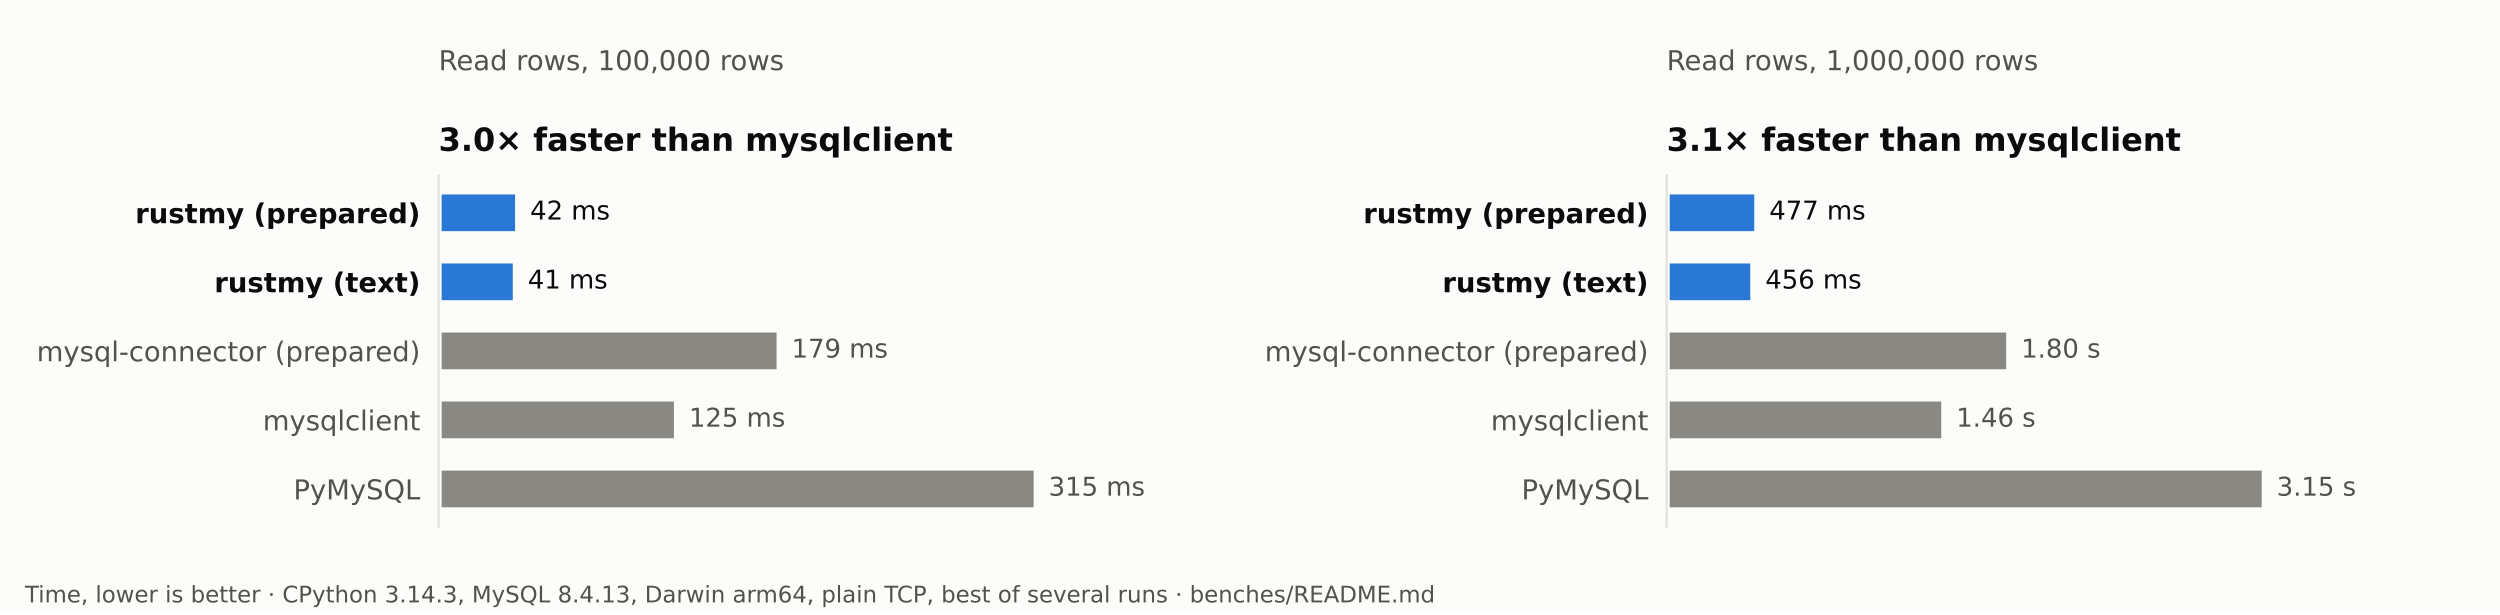
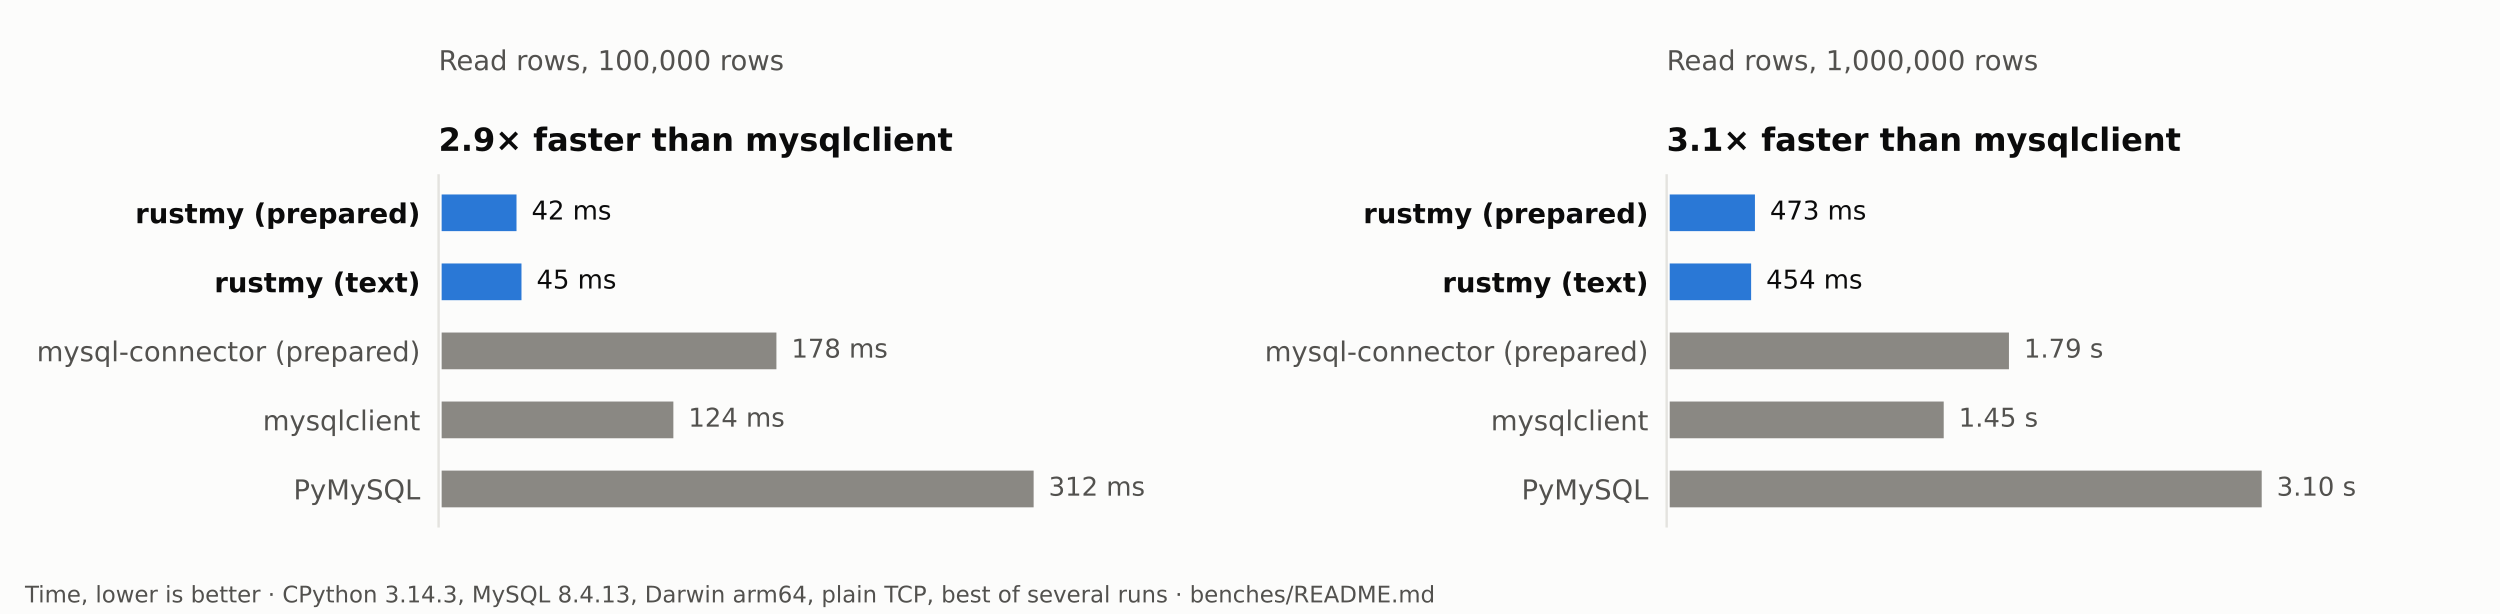
<svg xmlns="http://www.w3.org/2000/svg" width="820.8pt" height="201.6pt" viewBox="0 0 820.8 201.6" version="1.1">
  <defs>
    <style type="text/css">*{stroke-linejoin: round; stroke-linecap: butt}</style>
  </defs>
  <g id="figure_1">
    <g id="patch_1">
      <path d="M 0 201.6  L 820.8 201.6  L 820.8 0  L 0 0  z " style="fill: #fcfcfb" />
    </g>
    <g id="axes_1">
      <g id="patch_2">
        <path d="M 144 172.8  L 403.2 172.8  L 403.2 57.6  L 144 57.6  z " style="fill: #fcfcfb" />
      </g>
      <g id="patch_3">
-         <path d="M 144 62.836  L 170.114 62.836  L 170.114 76.891  L 144 76.891  z " clip-path="url(#p1e7de0b0a5)" style="fill: #2a78d6; stroke: #fcfcfb; stroke-width: 2; stroke-linejoin: miter" />
+         <path d="M 144 62.836  L 170.581 62.836  L 170.581 76.891  L 144 76.891  z " clip-path="url(#p1e7de0b0a5)" style="fill: #2a78d6; stroke: #fcfcfb; stroke-width: 2; stroke-linejoin: miter" />
      </g>
      <g id="patch_4">
-         <path d="M 144 85.505  L 169.354 85.505  L 169.354 99.559  L 144 99.559  z " clip-path="url(#p1e7de0b0a5)" style="fill: #2a78d6; stroke: #fcfcfb; stroke-width: 2; stroke-linejoin: miter" />
+         <path d="M 144 85.505  L 172.211 85.505  L 172.211 99.559  L 144 99.559  z " clip-path="url(#p1e7de0b0a5)" style="fill: #2a78d6; stroke: #fcfcfb; stroke-width: 2; stroke-linejoin: miter" />
      </g>
      <g id="patch_5">
-         <path d="M 144 108.173  L 255.967 108.173  L 255.967 122.227  L 144 122.227  z " clip-path="url(#p1e7de0b0a5)" style="fill: #8a8883; stroke: #fcfcfb; stroke-width: 2; stroke-linejoin: miter" />
+         <path d="M 144 108.173  L 255.912 108.173  L 255.912 122.227  L 144 122.227  z " clip-path="url(#p1e7de0b0a5)" style="fill: #8a8883; stroke: #fcfcfb; stroke-width: 2; stroke-linejoin: miter" />
      </g>
      <g id="patch_6">
-         <path d="M 144 130.841  L 222.262 130.841  L 222.262 144.895  L 144 144.895  z " clip-path="url(#p1e7de0b0a5)" style="fill: #8a8883; stroke: #fcfcfb; stroke-width: 2; stroke-linejoin: miter" />
+         <path d="M 144 130.841  L 222.078 130.841  L 222.078 144.895  L 144 144.895  z " clip-path="url(#p1e7de0b0a5)" style="fill: #8a8883; stroke: #fcfcfb; stroke-width: 2; stroke-linejoin: miter" />
      </g>
      <g id="patch_7">
        <path d="M 144 153.509  L 340.364 153.509  L 340.364 167.564  L 144 167.564  z " clip-path="url(#p1e7de0b0a5)" style="fill: #8a8883; stroke: #fcfcfb; stroke-width: 2; stroke-linejoin: miter" />
      </g>
      <g id="matplotlib.axis_1" />
      <g id="matplotlib.axis_2">
        <g id="ytick_1">
          <g id="line2d_1" />
          <g id="text_1">
            <text style="font-weight: 700; font-size: 9px; font-family: 'DejaVu Sans', 'Bitstream Vera Sans', 'Computer Modern Sans Serif', 'Lucida Grande', 'Verdana', 'Geneva', 'Lucid', 'Arial', 'Helvetica', 'Avant Garde', sans-serif; text-anchor: end; fill: #0b0b0b" x="138" y="73.283" transform="rotate(-0 138 73.28281)">rustmy (prepared)</text>
          </g>
        </g>
        <g id="ytick_2">
          <g id="line2d_2" />
          <g id="text_2">
            <text style="font-weight: 700; font-size: 9px; font-family: 'DejaVu Sans', 'Bitstream Vera Sans', 'Computer Modern Sans Serif', 'Lucida Grande', 'Verdana', 'Geneva', 'Lucid', 'Arial', 'Helvetica', 'Avant Garde', sans-serif; text-anchor: end; fill: #0b0b0b" x="138" y="95.951" transform="rotate(-0 138 95.9507)">rustmy (text)</text>
          </g>
        </g>
        <g id="ytick_3">
          <g id="line2d_3" />
          <g id="text_3">
            <text style="font-size: 9px; font-family: 'DejaVu Sans', 'Bitstream Vera Sans', 'Computer Modern Sans Serif', 'Lucida Grande', 'Verdana', 'Geneva', 'Lucid', 'Arial', 'Helvetica', 'Avant Garde', sans-serif; text-anchor: end; fill: #52514e" x="138" y="118.619" transform="rotate(-0 138 118.6193)">mysql-connector (prepared)</text>
          </g>
        </g>
        <g id="ytick_4">
          <g id="line2d_4" />
          <g id="text_4">
            <text style="font-size: 9px; font-family: 'DejaVu Sans', 'Bitstream Vera Sans', 'Computer Modern Sans Serif', 'Lucida Grande', 'Verdana', 'Geneva', 'Lucid', 'Arial', 'Helvetica', 'Avant Garde', sans-serif; text-anchor: end; fill: #52514e" x="138" y="141.288" transform="rotate(-0 138 141.2875)">mysqlclient</text>
          </g>
        </g>
        <g id="ytick_5">
          <g id="line2d_5" />
          <g id="text_5">
            <text style="font-size: 9px; font-family: 'DejaVu Sans', 'Bitstream Vera Sans', 'Computer Modern Sans Serif', 'Lucida Grande', 'Verdana', 'Geneva', 'Lucid', 'Arial', 'Helvetica', 'Avant Garde', sans-serif; text-anchor: end; fill: #52514e" x="138" y="163.955" transform="rotate(-0 138 163.9554)">PyMySQL</text>
          </g>
        </g>
      </g>
      <g id="patch_8">
        <path d="M 144 172.8  L 144 57.6  " style="fill: none; stroke: #e4e3df; stroke-width: 0.8; stroke-linejoin: miter; stroke-linecap: square" />
      </g>
      <g id="text_6">
-         <text style="font-size: 8.5px; font-family: 'DejaVu Sans', 'Bitstream Vera Sans', 'Computer Modern Sans Serif', 'Lucida Grande', 'Verdana', 'Geneva', 'Lucid', 'Arial', 'Helvetica', 'Avant Garde', sans-serif; text-anchor: start; fill: #0b0b0b" x="174.041" y="72.072" transform="rotate(-0 174.0411 72.07153)">42 ms</text>
+         <text style="font-size: 8.5px; font-family: 'DejaVu Sans', 'Bitstream Vera Sans', 'Computer Modern Sans Serif', 'Lucida Grande', 'Verdana', 'Geneva', 'Lucid', 'Arial', 'Helvetica', 'Avant Garde', sans-serif; text-anchor: start; fill: #0b0b0b" x="174.508" y="72.072" transform="rotate(-0 174.5081 72.07153)">42 ms</text>
      </g>
      <g id="text_7">
-         <text style="font-size: 8.5px; font-family: 'DejaVu Sans', 'Bitstream Vera Sans', 'Computer Modern Sans Serif', 'Lucida Grande', 'Verdana', 'Geneva', 'Lucid', 'Arial', 'Helvetica', 'Avant Garde', sans-serif; text-anchor: start; fill: #0b0b0b" x="173.281" y="94.74" transform="rotate(-0 173.2808 94.73977)">41 ms</text>
+         <text style="font-size: 8.5px; font-family: 'DejaVu Sans', 'Bitstream Vera Sans', 'Computer Modern Sans Serif', 'Lucida Grande', 'Verdana', 'Geneva', 'Lucid', 'Arial', 'Helvetica', 'Avant Garde', sans-serif; text-anchor: start; fill: #0b0b0b" x="176.138" y="94.74" transform="rotate(-0 176.1379 94.73977)">45 ms</text>
      </g>
      <g id="text_8">
-         <text style="font-size: 8.5px; font-family: 'DejaVu Sans', 'Bitstream Vera Sans', 'Computer Modern Sans Serif', 'Lucida Grande', 'Verdana', 'Geneva', 'Lucid', 'Arial', 'Helvetica', 'Avant Garde', sans-serif; text-anchor: start; fill: #52514e" x="259.894" y="117.408" transform="rotate(-0 259.8939 117.408)">179 ms</text>
+         <text style="font-size: 8.5px; font-family: 'DejaVu Sans', 'Bitstream Vera Sans', 'Computer Modern Sans Serif', 'Lucida Grande', 'Verdana', 'Geneva', 'Lucid', 'Arial', 'Helvetica', 'Avant Garde', sans-serif; text-anchor: start; fill: #52514e" x="259.839" y="117.408" transform="rotate(-0 259.8388 117.408)">178 ms</text>
      </g>
      <g id="text_9">
-         <text style="font-size: 8.5px; font-family: 'DejaVu Sans', 'Bitstream Vera Sans', 'Computer Modern Sans Serif', 'Lucida Grande', 'Verdana', 'Geneva', 'Lucid', 'Arial', 'Helvetica', 'Avant Garde', sans-serif; text-anchor: start; fill: #52514e" x="226.189" y="140.076" transform="rotate(-0 226.1888 140.0762)">125 ms</text>
+         <text style="font-size: 8.5px; font-family: 'DejaVu Sans', 'Bitstream Vera Sans', 'Computer Modern Sans Serif', 'Lucida Grande', 'Verdana', 'Geneva', 'Lucid', 'Arial', 'Helvetica', 'Avant Garde', sans-serif; text-anchor: start; fill: #52514e" x="226.005" y="140.076" transform="rotate(-0 226.0048 140.0762)">124 ms</text>
      </g>
      <g id="text_10">
-         <text style="font-size: 8.5px; font-family: 'DejaVu Sans', 'Bitstream Vera Sans', 'Computer Modern Sans Serif', 'Lucida Grande', 'Verdana', 'Geneva', 'Lucid', 'Arial', 'Helvetica', 'Avant Garde', sans-serif; text-anchor: start; fill: #52514e" x="344.291" y="162.744" transform="rotate(-0 344.2909 162.7445)">315 ms</text>
+         <text style="font-size: 8.5px; font-family: 'DejaVu Sans', 'Bitstream Vera Sans', 'Computer Modern Sans Serif', 'Lucida Grande', 'Verdana', 'Geneva', 'Lucid', 'Arial', 'Helvetica', 'Avant Garde', sans-serif; text-anchor: start; fill: #52514e" x="344.291" y="162.744" transform="rotate(-0 344.2909 162.7445)">312 ms</text>
      </g>
      <g id="text_11">
        <text style="font-size: 9px; font-family: 'DejaVu Sans', 'Bitstream Vera Sans', 'Computer Modern Sans Serif', 'Lucida Grande', 'Verdana', 'Geneva', 'Lucid', 'Arial', 'Helvetica', 'Avant Garde', sans-serif; text-anchor: start; fill: #52514e" x="144" y="23.04" transform="rotate(-0 144 23.04)">Read rows, 100,000 rows</text>
      </g>
      <g id="text_12">
-         <text style="font-weight: 700; font-size: 10.5px; font-family: 'DejaVu Sans', 'Bitstream Vera Sans', 'Computer Modern Sans Serif', 'Lucida Grande', 'Verdana', 'Geneva', 'Lucid', 'Arial', 'Helvetica', 'Avant Garde', sans-serif; text-anchor: start; fill: #0b0b0b" x="144" y="49.536" transform="rotate(-0 144 49.536)">3.0× faster than mysqlclient</text>
+         <text style="font-weight: 700; font-size: 10.5px; font-family: 'DejaVu Sans', 'Bitstream Vera Sans', 'Computer Modern Sans Serif', 'Lucida Grande', 'Verdana', 'Geneva', 'Lucid', 'Arial', 'Helvetica', 'Avant Garde', sans-serif; text-anchor: start; fill: #0b0b0b" x="144" y="49.536" transform="rotate(-0 144 49.536)">2.9× faster than mysqlclient</text>
      </g>
    </g>
    <g id="axes_2">
      <g id="patch_9">
        <path d="M 547.2 172.8  L 806.4 172.8  L 806.4 57.6  L 547.2 57.6  z " style="fill: #fcfcfb" />
      </g>
      <g id="patch_10">
-         <path d="M 547.2 62.836  L 576.957 62.836  L 576.957 76.891  L 547.2 76.891  z " clip-path="url(#p937b552ce1)" style="fill: #2a78d6; stroke: #fcfcfb; stroke-width: 2; stroke-linejoin: miter" />
+         <path d="M 547.2 62.836  L 577.182 62.836  L 577.182 76.891  L 547.2 76.891  z " clip-path="url(#p937b552ce1)" style="fill: #2a78d6; stroke: #fcfcfb; stroke-width: 2; stroke-linejoin: miter" />
      </g>
      <g id="patch_11">
-         <path d="M 547.2 85.505  L 575.648 85.505  L 575.648 99.559  L 547.2 99.559  z " clip-path="url(#p937b552ce1)" style="fill: #2a78d6; stroke: #fcfcfb; stroke-width: 2; stroke-linejoin: miter" />
+         <path d="M 547.2 85.505  L 575.927 85.505  L 575.927 99.559  L 547.2 99.559  z " clip-path="url(#p937b552ce1)" style="fill: #2a78d6; stroke: #fcfcfb; stroke-width: 2; stroke-linejoin: miter" />
      </g>
      <g id="patch_12">
-         <path d="M 547.2 108.173  L 659.672 108.173  L 659.672 122.227  L 547.2 122.227  z " clip-path="url(#p937b552ce1)" style="fill: #8a8883; stroke: #fcfcfb; stroke-width: 2; stroke-linejoin: miter" />
+         <path d="M 547.2 108.173  L 660.58 108.173  L 660.58 122.227  L 547.2 122.227  z " clip-path="url(#p937b552ce1)" style="fill: #8a8883; stroke: #fcfcfb; stroke-width: 2; stroke-linejoin: miter" />
      </g>
      <g id="patch_13">
-         <path d="M 547.2 130.841  L 638.351 130.841  L 638.351 144.895  L 547.2 144.895  z " clip-path="url(#p937b552ce1)" style="fill: #8a8883; stroke: #fcfcfb; stroke-width: 2; stroke-linejoin: miter" />
+         <path d="M 547.2 130.841  L 639.161 130.841  L 639.161 144.895  L 547.2 144.895  z " clip-path="url(#p937b552ce1)" style="fill: #8a8883; stroke: #fcfcfb; stroke-width: 2; stroke-linejoin: miter" />
      </g>
      <g id="patch_14">
        <path d="M 547.2 153.509  L 743.564 153.509  L 743.564 167.564  L 547.2 167.564  z " clip-path="url(#p937b552ce1)" style="fill: #8a8883; stroke: #fcfcfb; stroke-width: 2; stroke-linejoin: miter" />
      </g>
      <g id="matplotlib.axis_3" />
      <g id="matplotlib.axis_4">
        <g id="ytick_6">
          <g id="line2d_6" />
          <g id="text_13">
            <text style="font-weight: 700; font-size: 9px; font-family: 'DejaVu Sans', 'Bitstream Vera Sans', 'Computer Modern Sans Serif', 'Lucida Grande', 'Verdana', 'Geneva', 'Lucid', 'Arial', 'Helvetica', 'Avant Garde', sans-serif; text-anchor: end; fill: #0b0b0b" x="541.2" y="73.283" transform="rotate(-0 541.2 73.28281)">rustmy (prepared)</text>
          </g>
        </g>
        <g id="ytick_7">
          <g id="line2d_7" />
          <g id="text_14">
            <text style="font-weight: 700; font-size: 9px; font-family: 'DejaVu Sans', 'Bitstream Vera Sans', 'Computer Modern Sans Serif', 'Lucida Grande', 'Verdana', 'Geneva', 'Lucid', 'Arial', 'Helvetica', 'Avant Garde', sans-serif; text-anchor: end; fill: #0b0b0b" x="541.2" y="95.951" transform="rotate(-0 541.2 95.9507)">rustmy (text)</text>
          </g>
        </g>
        <g id="ytick_8">
          <g id="line2d_8" />
          <g id="text_15">
            <text style="font-size: 9px; font-family: 'DejaVu Sans', 'Bitstream Vera Sans', 'Computer Modern Sans Serif', 'Lucida Grande', 'Verdana', 'Geneva', 'Lucid', 'Arial', 'Helvetica', 'Avant Garde', sans-serif; text-anchor: end; fill: #52514e" x="541.2" y="118.619" transform="rotate(-0 541.2 118.6193)">mysql-connector (prepared)</text>
          </g>
        </g>
        <g id="ytick_9">
          <g id="line2d_9" />
          <g id="text_16">
            <text style="font-size: 9px; font-family: 'DejaVu Sans', 'Bitstream Vera Sans', 'Computer Modern Sans Serif', 'Lucida Grande', 'Verdana', 'Geneva', 'Lucid', 'Arial', 'Helvetica', 'Avant Garde', sans-serif; text-anchor: end; fill: #52514e" x="541.2" y="141.288" transform="rotate(-0 541.2 141.2875)">mysqlclient</text>
          </g>
        </g>
        <g id="ytick_10">
          <g id="line2d_10" />
          <g id="text_17">
            <text style="font-size: 9px; font-family: 'DejaVu Sans', 'Bitstream Vera Sans', 'Computer Modern Sans Serif', 'Lucida Grande', 'Verdana', 'Geneva', 'Lucid', 'Arial', 'Helvetica', 'Avant Garde', sans-serif; text-anchor: end; fill: #52514e" x="541.2" y="163.955" transform="rotate(-0 541.2 163.9554)">PyMySQL</text>
          </g>
        </g>
      </g>
      <g id="patch_15">
        <path d="M 547.2 172.8  L 547.2 57.6  " style="fill: none; stroke: #e4e3df; stroke-width: 0.8; stroke-linejoin: miter; stroke-linecap: square" />
      </g>
      <g id="text_18">
-         <text style="font-size: 8.5px; font-family: 'DejaVu Sans', 'Bitstream Vera Sans', 'Computer Modern Sans Serif', 'Lucida Grande', 'Verdana', 'Geneva', 'Lucid', 'Arial', 'Helvetica', 'Avant Garde', sans-serif; text-anchor: start; fill: #0b0b0b" x="580.884" y="72.072" transform="rotate(-0 580.8838 72.07153)">477 ms</text>
+         <text style="font-size: 8.5px; font-family: 'DejaVu Sans', 'Bitstream Vera Sans', 'Computer Modern Sans Serif', 'Lucida Grande', 'Verdana', 'Geneva', 'Lucid', 'Arial', 'Helvetica', 'Avant Garde', sans-serif; text-anchor: start; fill: #0b0b0b" x="581.109" y="72.072" transform="rotate(-0 581.1088 72.07153)">473 ms</text>
      </g>
      <g id="text_19">
-         <text style="font-size: 8.5px; font-family: 'DejaVu Sans', 'Bitstream Vera Sans', 'Computer Modern Sans Serif', 'Lucida Grande', 'Verdana', 'Geneva', 'Lucid', 'Arial', 'Helvetica', 'Avant Garde', sans-serif; text-anchor: start; fill: #0b0b0b" x="579.575" y="94.74" transform="rotate(-0 579.5752 94.73977)">456 ms</text>
+         <text style="font-size: 8.5px; font-family: 'DejaVu Sans', 'Bitstream Vera Sans', 'Computer Modern Sans Serif', 'Lucida Grande', 'Verdana', 'Geneva', 'Lucid', 'Arial', 'Helvetica', 'Avant Garde', sans-serif; text-anchor: start; fill: #0b0b0b" x="579.854" y="94.74" transform="rotate(-0 579.8539 94.73977)">454 ms</text>
      </g>
      <g id="text_20">
-         <text style="font-size: 8.5px; font-family: 'DejaVu Sans', 'Bitstream Vera Sans', 'Computer Modern Sans Serif', 'Lucida Grande', 'Verdana', 'Geneva', 'Lucid', 'Arial', 'Helvetica', 'Avant Garde', sans-serif; text-anchor: start; fill: #52514e" x="663.6" y="117.408" transform="rotate(-0 663.5997 117.408)">1.80 s</text>
+         <text style="font-size: 8.5px; font-family: 'DejaVu Sans', 'Bitstream Vera Sans', 'Computer Modern Sans Serif', 'Lucida Grande', 'Verdana', 'Geneva', 'Lucid', 'Arial', 'Helvetica', 'Avant Garde', sans-serif; text-anchor: start; fill: #52514e" x="664.507" y="117.408" transform="rotate(-0 664.5069 117.408)">1.79 s</text>
      </g>
      <g id="text_21">
-         <text style="font-size: 8.5px; font-family: 'DejaVu Sans', 'Bitstream Vera Sans', 'Computer Modern Sans Serif', 'Lucida Grande', 'Verdana', 'Geneva', 'Lucid', 'Arial', 'Helvetica', 'Avant Garde', sans-serif; text-anchor: start; fill: #52514e" x="642.279" y="140.076" transform="rotate(-0 642.2787 140.0762)">1.46 s</text>
+         <text style="font-size: 8.5px; font-family: 'DejaVu Sans', 'Bitstream Vera Sans', 'Computer Modern Sans Serif', 'Lucida Grande', 'Verdana', 'Geneva', 'Lucid', 'Arial', 'Helvetica', 'Avant Garde', sans-serif; text-anchor: start; fill: #52514e" x="643.088" y="140.076" transform="rotate(-0 643.0882 140.0762)">1.45 s</text>
      </g>
      <g id="text_22">
-         <text style="font-size: 8.5px; font-family: 'DejaVu Sans', 'Bitstream Vera Sans', 'Computer Modern Sans Serif', 'Lucida Grande', 'Verdana', 'Geneva', 'Lucid', 'Arial', 'Helvetica', 'Avant Garde', sans-serif; text-anchor: start; fill: #52514e" x="747.491" y="162.744" transform="rotate(-0 747.4909 162.7445)">3.15 s</text>
+         <text style="font-size: 8.5px; font-family: 'DejaVu Sans', 'Bitstream Vera Sans', 'Computer Modern Sans Serif', 'Lucida Grande', 'Verdana', 'Geneva', 'Lucid', 'Arial', 'Helvetica', 'Avant Garde', sans-serif; text-anchor: start; fill: #52514e" x="747.491" y="162.744" transform="rotate(-0 747.4909 162.7445)">3.10 s</text>
      </g>
      <g id="text_23">
        <text style="font-size: 9px; font-family: 'DejaVu Sans', 'Bitstream Vera Sans', 'Computer Modern Sans Serif', 'Lucida Grande', 'Verdana', 'Geneva', 'Lucid', 'Arial', 'Helvetica', 'Avant Garde', sans-serif; text-anchor: start; fill: #52514e" x="547.2" y="23.04" transform="rotate(-0 547.2 23.04)">Read rows, 1,000,000 rows</text>
      </g>
      <g id="text_24">
        <text style="font-weight: 700; font-size: 10.5px; font-family: 'DejaVu Sans', 'Bitstream Vera Sans', 'Computer Modern Sans Serif', 'Lucida Grande', 'Verdana', 'Geneva', 'Lucid', 'Arial', 'Helvetica', 'Avant Garde', sans-serif; text-anchor: start; fill: #0b0b0b" x="547.2" y="49.536" transform="rotate(-0 547.2 49.536)">3.1× faster than mysqlclient</text>
      </g>
    </g>
    <g id="text_25">
      <text style="font-size: 7.5px; font-family: 'DejaVu Sans', 'Bitstream Vera Sans', 'Computer Modern Sans Serif', 'Lucida Grande', 'Verdana', 'Geneva', 'Lucid', 'Arial', 'Helvetica', 'Avant Garde', sans-serif; text-anchor: start; fill: #52514e" x="8.208" y="197.782" transform="rotate(-0 8.208 197.7822)">Time, lower is better · CPython 3.14.3, MySQL 8.4.13, Darwin arm64, plain TCP, best of several runs · benches/README.md</text>
    </g>
  </g>
  <defs>
    <clipPath id="p1e7de0b0a5">
      <rect x="144" y="57.6" width="259.2" height="115.2" />
    </clipPath>
    <clipPath id="p937b552ce1">
      <rect x="547.2" y="57.6" width="259.2" height="115.2" />
    </clipPath>
  </defs>
</svg>
